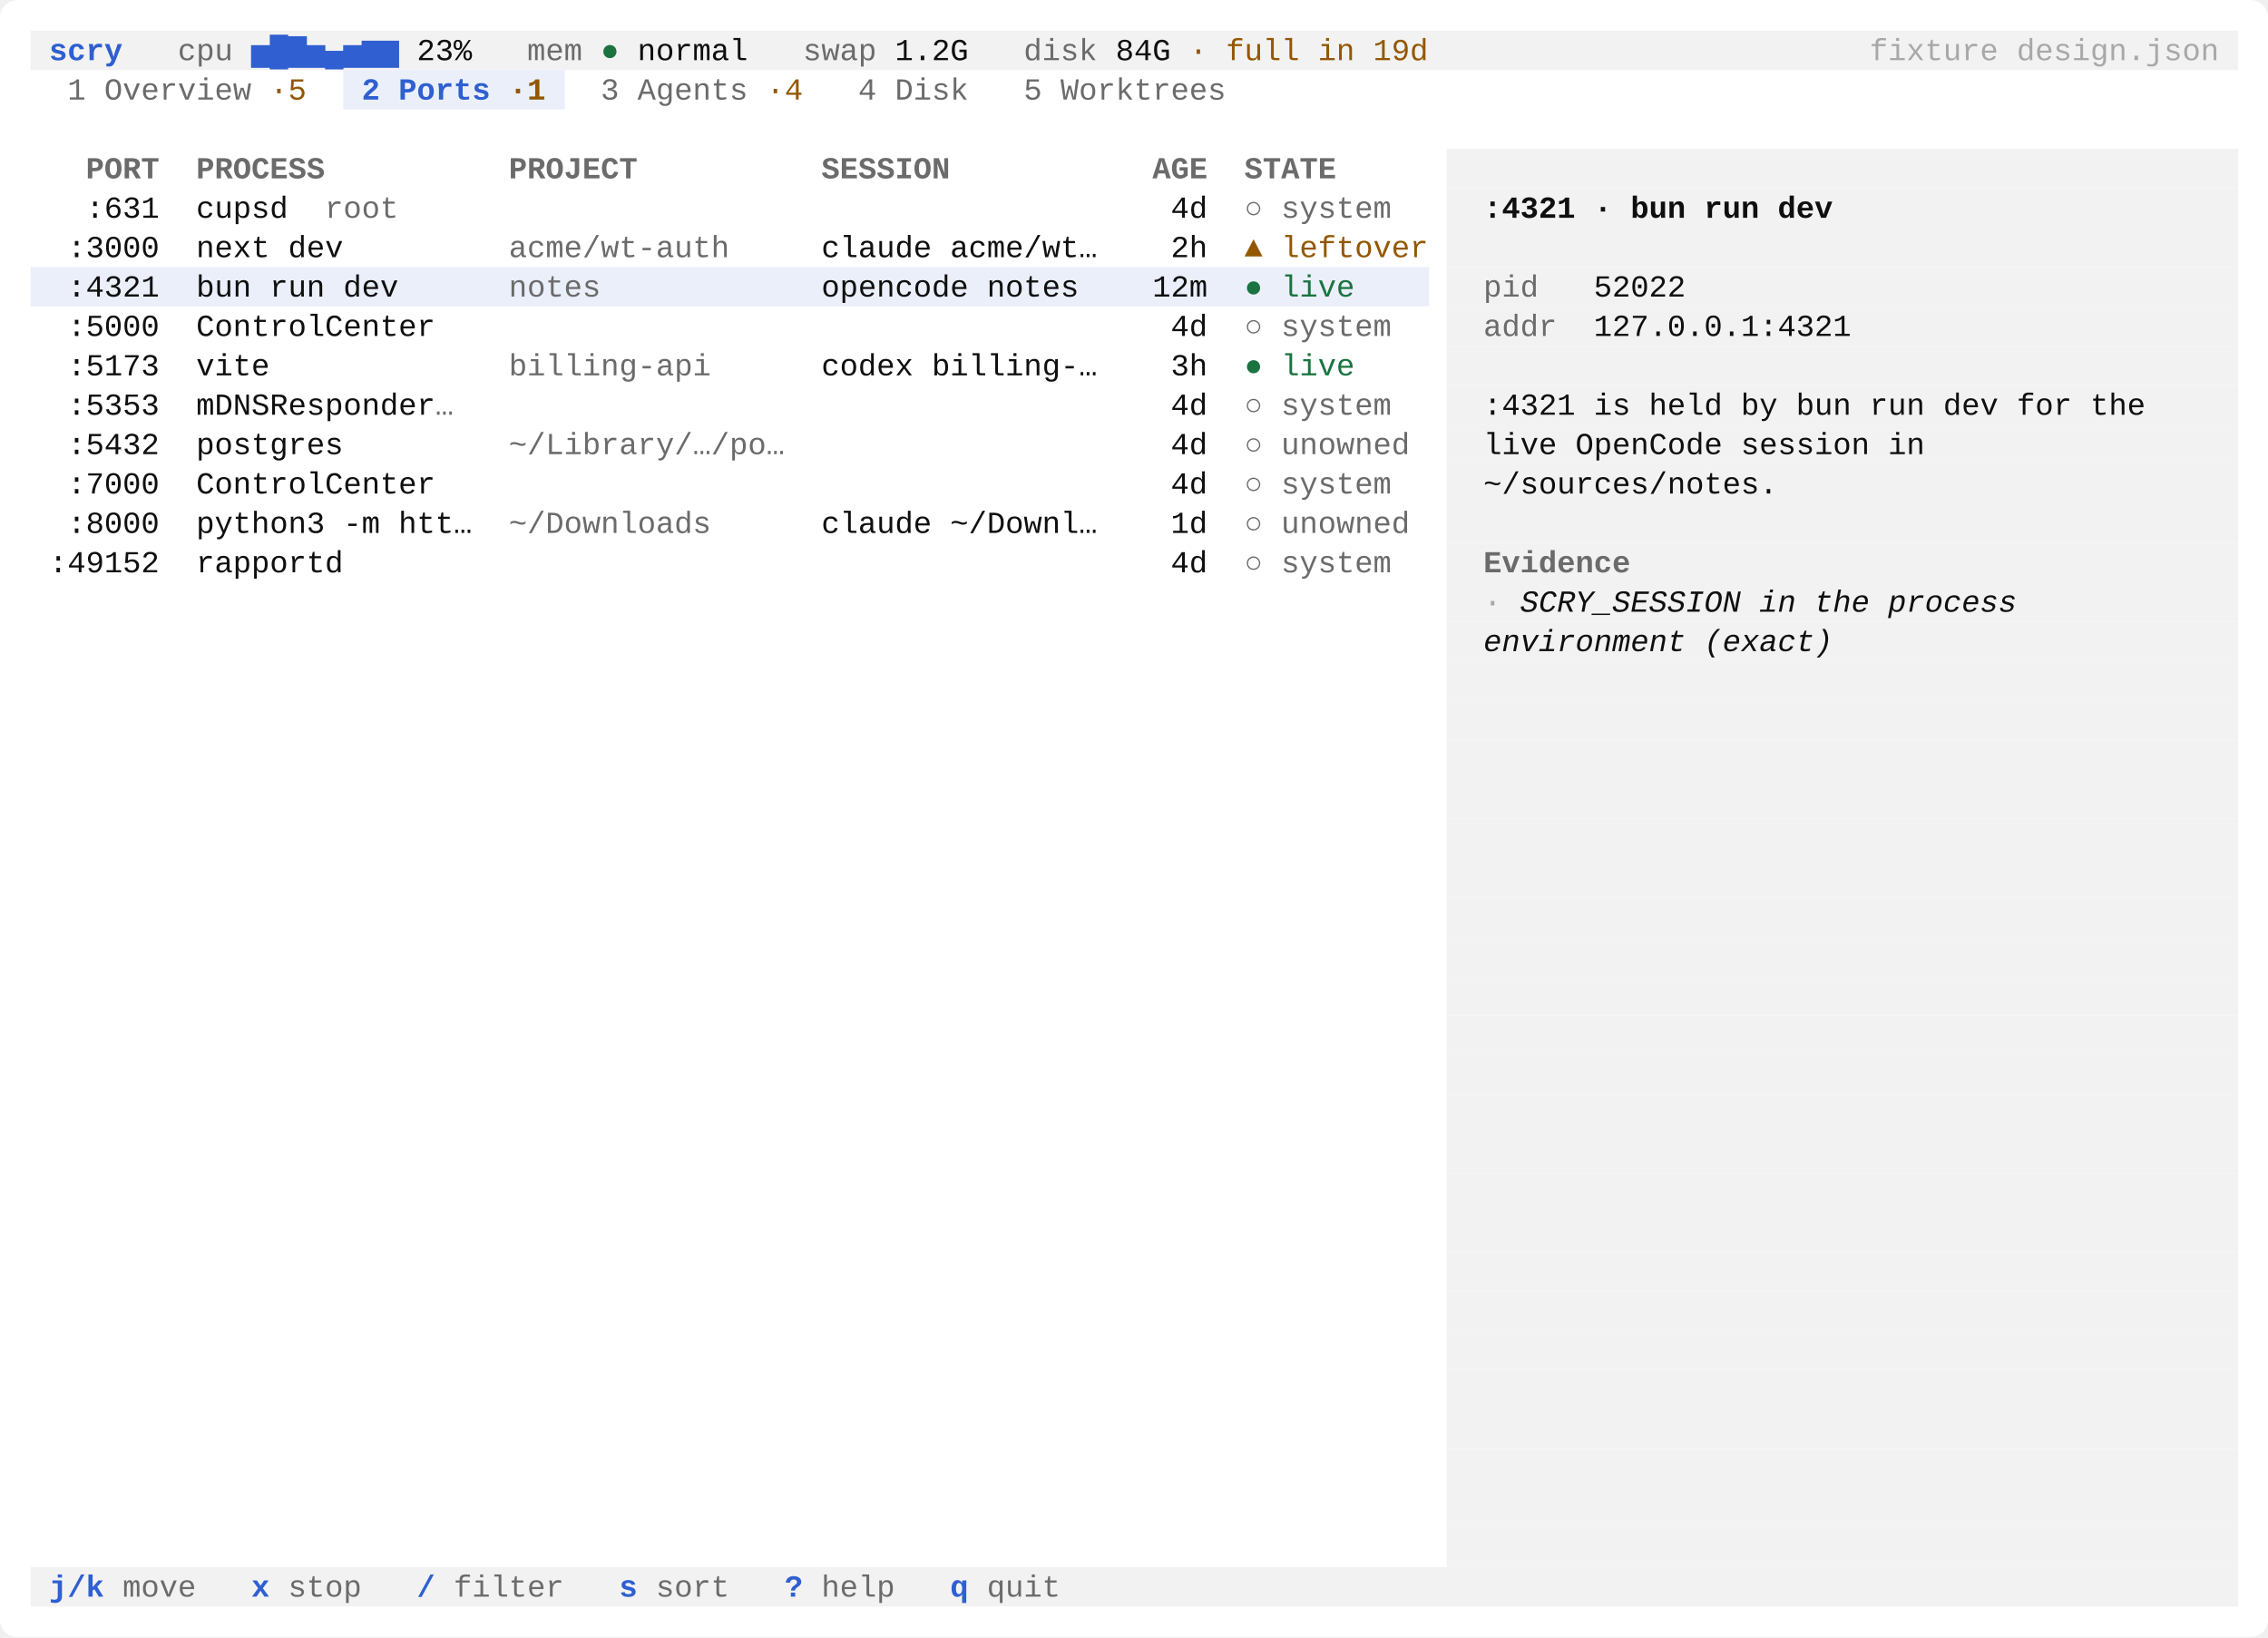
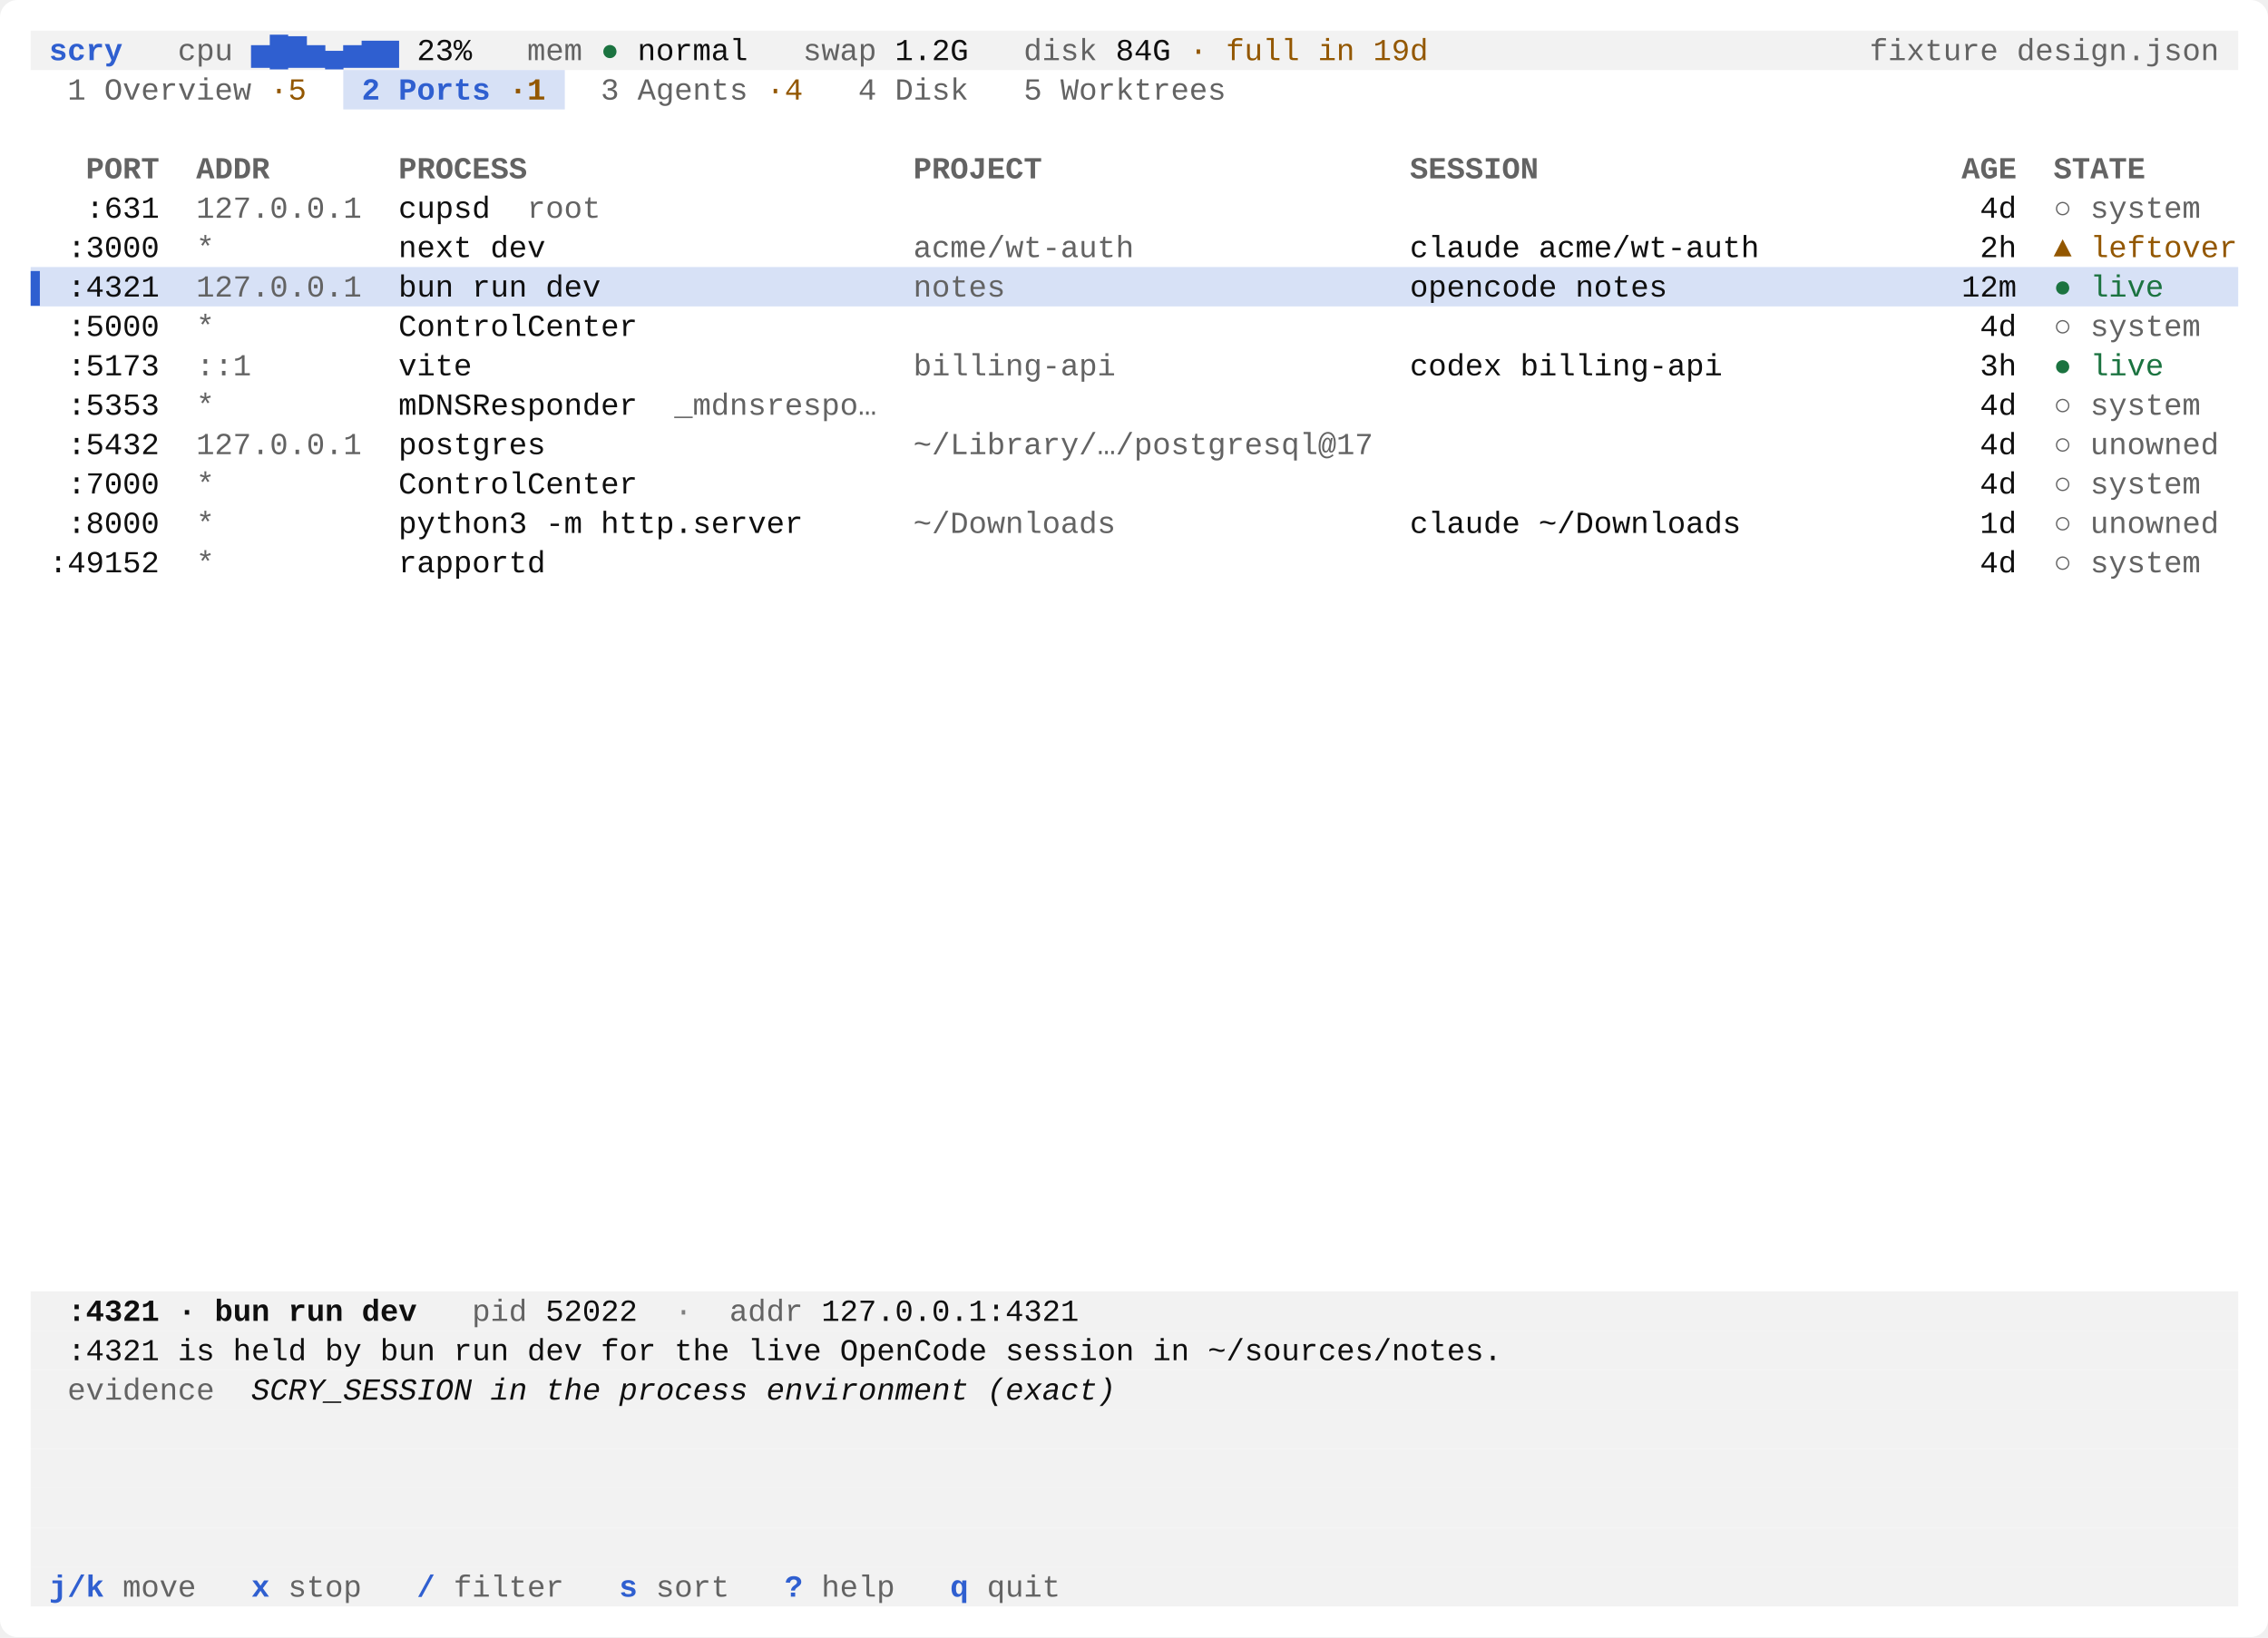
<svg xmlns="http://www.w3.org/2000/svg" width="1036" height="748" viewBox="0 0 1036 748">
  <style>text{font-family:ui-monospace,SFMono-Regular,"SF Mono",Menlo,Consolas,"Liberation Mono","DejaVu Sans Mono",monospace;font-size:14px;white-space:pre}</style>
  <rect width="1036" height="748" rx="8" fill="#ffffff" />
  <g transform="translate(14 14)">
    <rect x="0.0" y="0" width="1008.4" height="18" fill="#f2f2f2" />
    <text x="8.4" y="13.5" fill="#2f5fd0" textLength="33.6" lengthAdjust="spacingAndGlyphs" xml:space="preserve" font-weight="700">scry</text>
-     <text x="67.2" y="13.5" fill="#6b6b6b" textLength="25.2" lengthAdjust="spacingAndGlyphs" xml:space="preserve">cpu</text>
+     <text x="67.2" y="13.5" fill="#636363" textLength="25.2" lengthAdjust="spacingAndGlyphs" xml:space="preserve">cpu</text>
    <text x="100.8" y="13.5" fill="#2f5fd0" textLength="67.2" lengthAdjust="spacingAndGlyphs" xml:space="preserve">▅█▇▅▄▅▆▆</text>
    <text x="176.4" y="13.5" fill="#0f0f0f" textLength="25.2" lengthAdjust="spacingAndGlyphs" xml:space="preserve">23%</text>
-     <text x="226.8" y="13.5" fill="#6b6b6b" textLength="25.2" lengthAdjust="spacingAndGlyphs" xml:space="preserve">mem</text>
+     <text x="226.8" y="13.5" fill="#636363" textLength="25.2" lengthAdjust="spacingAndGlyphs" xml:space="preserve">mem</text>
    <text x="260.4" y="13.5" fill="#1b7340" textLength="8.4" lengthAdjust="spacingAndGlyphs" xml:space="preserve">●</text>
    <text x="277.2" y="13.5" fill="#0f0f0f" textLength="50.4" lengthAdjust="spacingAndGlyphs" xml:space="preserve">normal</text>
-     <text x="352.8" y="13.5" fill="#6b6b6b" textLength="33.6" lengthAdjust="spacingAndGlyphs" xml:space="preserve">swap</text>
+     <text x="352.8" y="13.5" fill="#636363" textLength="33.6" lengthAdjust="spacingAndGlyphs" xml:space="preserve">swap</text>
    <text x="394.8" y="13.5" fill="#0f0f0f" textLength="33.6" lengthAdjust="spacingAndGlyphs" xml:space="preserve">1.2G</text>
-     <text x="453.6" y="13.5" fill="#6b6b6b" textLength="33.6" lengthAdjust="spacingAndGlyphs" xml:space="preserve">disk</text>
+     <text x="453.6" y="13.5" fill="#636363" textLength="33.6" lengthAdjust="spacingAndGlyphs" xml:space="preserve">disk</text>
    <text x="495.6" y="13.5" fill="#0f0f0f" textLength="25.2" lengthAdjust="spacingAndGlyphs" xml:space="preserve">84G</text>
    <text x="529.2" y="13.5" fill="#935700" textLength="109.2" lengthAdjust="spacingAndGlyphs" xml:space="preserve">· full in 19d</text>
-     <text x="840.0" y="13.5" fill="#a8a8a8" textLength="159.6" lengthAdjust="spacingAndGlyphs" xml:space="preserve">fixture design.json</text>
-     <rect x="142.8" y="18" width="101.2" height="18" fill="#eaeffa" />
-     <text x="16.8" y="31.5" fill="#6b6b6b" textLength="84.0" lengthAdjust="spacingAndGlyphs" xml:space="preserve">1 Overview</text>
+     <text x="840.0" y="13.5" fill="#636363" textLength="159.6" lengthAdjust="spacingAndGlyphs" xml:space="preserve">fixture design.json</text>
+     <rect x="142.8" y="18" width="101.2" height="18" fill="#d7e1f6" />
+     <text x="16.8" y="31.5" fill="#636363" textLength="84.0" lengthAdjust="spacingAndGlyphs" xml:space="preserve">1 Overview</text>
    <text x="109.2" y="31.5" fill="#935700" textLength="16.8" lengthAdjust="spacingAndGlyphs" xml:space="preserve">·5</text>
    <text x="151.2" y="31.5" fill="#2f5fd0" textLength="58.8" lengthAdjust="spacingAndGlyphs" xml:space="preserve" font-weight="700">2 Ports</text>
    <text x="218.4" y="31.5" fill="#935700" textLength="16.8" lengthAdjust="spacingAndGlyphs" xml:space="preserve" font-weight="700">·1</text>
-     <text x="260.4" y="31.5" fill="#6b6b6b" textLength="67.2" lengthAdjust="spacingAndGlyphs" xml:space="preserve">3 Agents</text>
+     <text x="260.4" y="31.5" fill="#636363" textLength="67.2" lengthAdjust="spacingAndGlyphs" xml:space="preserve">3 Agents</text>
    <text x="336.0" y="31.5" fill="#935700" textLength="16.8" lengthAdjust="spacingAndGlyphs" xml:space="preserve">·4</text>
-     <text x="378.0" y="31.5" fill="#6b6b6b" textLength="50.4" lengthAdjust="spacingAndGlyphs" xml:space="preserve">4 Disk</text>
-     <text x="453.6" y="31.5" fill="#6b6b6b" textLength="92.4" lengthAdjust="spacingAndGlyphs" xml:space="preserve">5 Worktrees</text>
-     <rect x="646.8" y="54" width="361.6" height="18" fill="#f2f2f2" />
-     <text x="25.2" y="67.5" fill="#6b6b6b" textLength="33.6" lengthAdjust="spacingAndGlyphs" xml:space="preserve" font-weight="700">PORT</text>
-     <text x="75.6" y="67.5" fill="#6b6b6b" textLength="58.8" lengthAdjust="spacingAndGlyphs" xml:space="preserve" font-weight="700">PROCESS</text>
-     <text x="218.4" y="67.5" fill="#6b6b6b" textLength="58.8" lengthAdjust="spacingAndGlyphs" xml:space="preserve" font-weight="700">PROJECT</text>
-     <text x="361.2" y="67.5" fill="#6b6b6b" textLength="58.8" lengthAdjust="spacingAndGlyphs" xml:space="preserve" font-weight="700">SESSION</text>
-     <text x="512.4" y="67.5" fill="#6b6b6b" textLength="25.2" lengthAdjust="spacingAndGlyphs" xml:space="preserve" font-weight="700">AGE</text>
-     <text x="554.4" y="67.5" fill="#6b6b6b" textLength="42.0" lengthAdjust="spacingAndGlyphs" xml:space="preserve" font-weight="700">STATE</text>
-     <rect x="646.8" y="72" width="361.6" height="18" fill="#f2f2f2" />
+     <text x="378.0" y="31.5" fill="#636363" textLength="50.4" lengthAdjust="spacingAndGlyphs" xml:space="preserve">4 Disk</text>
+     <text x="453.6" y="31.5" fill="#636363" textLength="92.4" lengthAdjust="spacingAndGlyphs" xml:space="preserve">5 Worktrees</text>
+     <text x="25.2" y="67.5" fill="#636363" textLength="33.6" lengthAdjust="spacingAndGlyphs" xml:space="preserve" font-weight="700">PORT</text>
+     <text x="75.6" y="67.5" fill="#636363" textLength="33.6" lengthAdjust="spacingAndGlyphs" xml:space="preserve" font-weight="700">ADDR</text>
+     <text x="168.0" y="67.5" fill="#636363" textLength="58.8" lengthAdjust="spacingAndGlyphs" xml:space="preserve" font-weight="700">PROCESS</text>
+     <text x="403.2" y="67.5" fill="#636363" textLength="58.8" lengthAdjust="spacingAndGlyphs" xml:space="preserve" font-weight="700">PROJECT</text>
+     <text x="630.0" y="67.5" fill="#636363" textLength="58.8" lengthAdjust="spacingAndGlyphs" xml:space="preserve" font-weight="700">SESSION</text>
+     <text x="882.0" y="67.5" fill="#636363" textLength="25.2" lengthAdjust="spacingAndGlyphs" xml:space="preserve" font-weight="700">AGE</text>
+     <text x="924.0" y="67.5" fill="#636363" textLength="42.0" lengthAdjust="spacingAndGlyphs" xml:space="preserve" font-weight="700">STATE</text>
    <text x="25.2" y="85.5" fill="#0f0f0f" textLength="33.6" lengthAdjust="spacingAndGlyphs" xml:space="preserve">:631</text>
-     <text x="75.6" y="85.5" fill="#0f0f0f" textLength="42.0" lengthAdjust="spacingAndGlyphs" xml:space="preserve">cupsd</text>
-     <text x="134.4" y="85.5" fill="#6b6b6b" textLength="33.6" lengthAdjust="spacingAndGlyphs" xml:space="preserve">root</text>
-     <text x="520.8" y="85.5" fill="#0f0f0f" textLength="16.8" lengthAdjust="spacingAndGlyphs" xml:space="preserve">4d</text>
-     <text x="554.4" y="85.5" fill="#6b6b6b" textLength="67.2" lengthAdjust="spacingAndGlyphs" xml:space="preserve">○ system</text>
-     <text x="663.6" y="85.5" fill="#0f0f0f" textLength="159.6" lengthAdjust="spacingAndGlyphs" xml:space="preserve" font-weight="700">:4321 · bun run dev</text>
-     <rect x="646.8" y="90" width="361.6" height="18" fill="#f2f2f2" />
+     <text x="75.6" y="85.5" fill="#636363" textLength="75.6" lengthAdjust="spacingAndGlyphs" xml:space="preserve">127.0.0.1</text>
+     <text x="168.0" y="85.5" fill="#0f0f0f" textLength="42.0" lengthAdjust="spacingAndGlyphs" xml:space="preserve">cupsd</text>
+     <text x="226.8" y="85.5" fill="#636363" textLength="33.6" lengthAdjust="spacingAndGlyphs" xml:space="preserve">root</text>
+     <text x="890.4" y="85.5" fill="#0f0f0f" textLength="16.8" lengthAdjust="spacingAndGlyphs" xml:space="preserve">4d</text>
+     <text x="924.0" y="85.5" fill="#636363" textLength="67.2" lengthAdjust="spacingAndGlyphs" xml:space="preserve">○ system</text>
    <text x="16.8" y="103.5" fill="#0f0f0f" textLength="42.0" lengthAdjust="spacingAndGlyphs" xml:space="preserve">:3000</text>
-     <text x="75.6" y="103.5" fill="#0f0f0f" textLength="67.2" lengthAdjust="spacingAndGlyphs" xml:space="preserve">next dev</text>
-     <text x="218.4" y="103.5" fill="#6b6b6b" textLength="100.8" lengthAdjust="spacingAndGlyphs" xml:space="preserve">acme/wt-auth</text>
-     <text x="361.2" y="103.5" fill="#0f0f0f" textLength="126.0" lengthAdjust="spacingAndGlyphs" xml:space="preserve">claude acme/wt…</text>
-     <text x="520.8" y="103.5" fill="#0f0f0f" textLength="16.8" lengthAdjust="spacingAndGlyphs" xml:space="preserve">2h</text>
-     <text x="554.4" y="103.5" fill="#935700" textLength="84.0" lengthAdjust="spacingAndGlyphs" xml:space="preserve">▲ leftover</text>
-     <rect x="0.0" y="108" width="638.8" height="18" fill="#eaeffa" />
-     <rect x="646.8" y="108" width="361.6" height="18" fill="#f2f2f2" />
+     <text x="75.6" y="103.5" fill="#636363" textLength="8.4" lengthAdjust="spacingAndGlyphs" xml:space="preserve">*</text>
+     <text x="168.0" y="103.5" fill="#0f0f0f" textLength="67.2" lengthAdjust="spacingAndGlyphs" xml:space="preserve">next dev</text>
+     <text x="403.2" y="103.5" fill="#636363" textLength="100.8" lengthAdjust="spacingAndGlyphs" xml:space="preserve">acme/wt-auth</text>
+     <text x="630.0" y="103.5" fill="#0f0f0f" textLength="159.6" lengthAdjust="spacingAndGlyphs" xml:space="preserve">claude acme/wt-auth</text>
+     <text x="890.4" y="103.5" fill="#0f0f0f" textLength="16.8" lengthAdjust="spacingAndGlyphs" xml:space="preserve">2h</text>
+     <text x="924.0" y="103.5" fill="#935700" textLength="84.0" lengthAdjust="spacingAndGlyphs" xml:space="preserve">▲ leftover</text>
+     <rect x="0.0" y="108" width="1008.4" height="18" fill="#d7e1f6" />
+     <text x="0.0" y="121.5" fill="#2f5fd0" textLength="8.4" lengthAdjust="spacingAndGlyphs" xml:space="preserve">▌</text>
    <text x="16.8" y="121.5" fill="#0f0f0f" textLength="42.0" lengthAdjust="spacingAndGlyphs" xml:space="preserve">:4321</text>
-     <text x="75.6" y="121.5" fill="#0f0f0f" textLength="92.4" lengthAdjust="spacingAndGlyphs" xml:space="preserve">bun run dev</text>
-     <text x="218.4" y="121.5" fill="#6b6b6b" textLength="42.0" lengthAdjust="spacingAndGlyphs" xml:space="preserve">notes</text>
-     <text x="361.2" y="121.5" fill="#0f0f0f" textLength="117.6" lengthAdjust="spacingAndGlyphs" xml:space="preserve">opencode notes</text>
-     <text x="512.4" y="121.5" fill="#0f0f0f" textLength="25.2" lengthAdjust="spacingAndGlyphs" xml:space="preserve">12m</text>
-     <text x="554.4" y="121.5" fill="#1b7340" textLength="50.4" lengthAdjust="spacingAndGlyphs" xml:space="preserve">● live</text>
-     <text x="663.6" y="121.5" fill="#6b6b6b" textLength="25.2" lengthAdjust="spacingAndGlyphs" xml:space="preserve">pid</text>
-     <text x="714.0" y="121.5" fill="#0f0f0f" textLength="42.0" lengthAdjust="spacingAndGlyphs" xml:space="preserve">52022</text>
-     <rect x="646.8" y="126" width="361.6" height="18" fill="#f2f2f2" />
+     <text x="75.6" y="121.5" fill="#636363" textLength="75.6" lengthAdjust="spacingAndGlyphs" xml:space="preserve">127.0.0.1</text>
+     <text x="168.0" y="121.5" fill="#0f0f0f" textLength="92.4" lengthAdjust="spacingAndGlyphs" xml:space="preserve">bun run dev</text>
+     <text x="403.2" y="121.5" fill="#636363" textLength="42.0" lengthAdjust="spacingAndGlyphs" xml:space="preserve">notes</text>
+     <text x="630.0" y="121.5" fill="#0f0f0f" textLength="117.6" lengthAdjust="spacingAndGlyphs" xml:space="preserve">opencode notes</text>
+     <text x="882.0" y="121.5" fill="#0f0f0f" textLength="25.2" lengthAdjust="spacingAndGlyphs" xml:space="preserve">12m</text>
+     <text x="924.0" y="121.5" fill="#1b7340" textLength="50.4" lengthAdjust="spacingAndGlyphs" xml:space="preserve">● live</text>
    <text x="16.8" y="139.5" fill="#0f0f0f" textLength="42.0" lengthAdjust="spacingAndGlyphs" xml:space="preserve">:5000</text>
-     <text x="75.6" y="139.5" fill="#0f0f0f" textLength="109.2" lengthAdjust="spacingAndGlyphs" xml:space="preserve">ControlCenter</text>
-     <text x="520.8" y="139.5" fill="#0f0f0f" textLength="16.8" lengthAdjust="spacingAndGlyphs" xml:space="preserve">4d</text>
-     <text x="554.4" y="139.5" fill="#6b6b6b" textLength="67.2" lengthAdjust="spacingAndGlyphs" xml:space="preserve">○ system</text>
-     <text x="663.6" y="139.5" fill="#6b6b6b" textLength="33.6" lengthAdjust="spacingAndGlyphs" xml:space="preserve">addr</text>
-     <text x="714.0" y="139.5" fill="#0f0f0f" textLength="117.6" lengthAdjust="spacingAndGlyphs" xml:space="preserve">127.0.0.1:4321</text>
-     <rect x="646.8" y="144" width="361.6" height="18" fill="#f2f2f2" />
+     <text x="75.6" y="139.5" fill="#636363" textLength="8.4" lengthAdjust="spacingAndGlyphs" xml:space="preserve">*</text>
+     <text x="168.0" y="139.5" fill="#0f0f0f" textLength="109.2" lengthAdjust="spacingAndGlyphs" xml:space="preserve">ControlCenter</text>
+     <text x="890.4" y="139.5" fill="#0f0f0f" textLength="16.8" lengthAdjust="spacingAndGlyphs" xml:space="preserve">4d</text>
+     <text x="924.0" y="139.5" fill="#636363" textLength="67.2" lengthAdjust="spacingAndGlyphs" xml:space="preserve">○ system</text>
    <text x="16.8" y="157.5" fill="#0f0f0f" textLength="42.0" lengthAdjust="spacingAndGlyphs" xml:space="preserve">:5173</text>
-     <text x="75.6" y="157.5" fill="#0f0f0f" textLength="33.6" lengthAdjust="spacingAndGlyphs" xml:space="preserve">vite</text>
-     <text x="218.4" y="157.5" fill="#6b6b6b" textLength="92.4" lengthAdjust="spacingAndGlyphs" xml:space="preserve">billing-api</text>
-     <text x="361.2" y="157.5" fill="#0f0f0f" textLength="126.0" lengthAdjust="spacingAndGlyphs" xml:space="preserve">codex billing-…</text>
-     <text x="520.8" y="157.5" fill="#0f0f0f" textLength="16.8" lengthAdjust="spacingAndGlyphs" xml:space="preserve">3h</text>
-     <text x="554.4" y="157.5" fill="#1b7340" textLength="50.4" lengthAdjust="spacingAndGlyphs" xml:space="preserve">● live</text>
-     <rect x="646.8" y="162" width="361.6" height="18" fill="#f2f2f2" />
+     <text x="75.6" y="157.5" fill="#636363" textLength="25.2" lengthAdjust="spacingAndGlyphs" xml:space="preserve">::1</text>
+     <text x="168.0" y="157.5" fill="#0f0f0f" textLength="33.6" lengthAdjust="spacingAndGlyphs" xml:space="preserve">vite</text>
+     <text x="403.2" y="157.5" fill="#636363" textLength="92.4" lengthAdjust="spacingAndGlyphs" xml:space="preserve">billing-api</text>
+     <text x="630.0" y="157.5" fill="#0f0f0f" textLength="142.8" lengthAdjust="spacingAndGlyphs" xml:space="preserve">codex billing-api</text>
+     <text x="890.4" y="157.5" fill="#0f0f0f" textLength="16.8" lengthAdjust="spacingAndGlyphs" xml:space="preserve">3h</text>
+     <text x="924.0" y="157.5" fill="#1b7340" textLength="50.4" lengthAdjust="spacingAndGlyphs" xml:space="preserve">● live</text>
    <text x="16.8" y="175.5" fill="#0f0f0f" textLength="42.0" lengthAdjust="spacingAndGlyphs" xml:space="preserve">:5353</text>
-     <text x="75.6" y="175.5" fill="#0f0f0f" textLength="109.2" lengthAdjust="spacingAndGlyphs" xml:space="preserve">mDNSResponder</text>
-     <text x="184.8" y="175.5" fill="#6b6b6b" textLength="8.4" lengthAdjust="spacingAndGlyphs" xml:space="preserve">…</text>
-     <text x="520.8" y="175.5" fill="#0f0f0f" textLength="16.8" lengthAdjust="spacingAndGlyphs" xml:space="preserve">4d</text>
-     <text x="554.4" y="175.5" fill="#6b6b6b" textLength="67.2" lengthAdjust="spacingAndGlyphs" xml:space="preserve">○ system</text>
-     <text x="663.6" y="175.5" fill="#0f0f0f" textLength="302.4" lengthAdjust="spacingAndGlyphs" xml:space="preserve">:4321 is held by bun run dev for the</text>
-     <rect x="646.8" y="180" width="361.6" height="18" fill="#f2f2f2" />
+     <text x="75.6" y="175.5" fill="#636363" textLength="8.4" lengthAdjust="spacingAndGlyphs" xml:space="preserve">*</text>
+     <text x="168.0" y="175.5" fill="#0f0f0f" textLength="109.2" lengthAdjust="spacingAndGlyphs" xml:space="preserve">mDNSResponder</text>
+     <text x="294.0" y="175.5" fill="#636363" textLength="92.4" lengthAdjust="spacingAndGlyphs" xml:space="preserve">_mdnsrespo…</text>
+     <text x="890.4" y="175.5" fill="#0f0f0f" textLength="16.8" lengthAdjust="spacingAndGlyphs" xml:space="preserve">4d</text>
+     <text x="924.0" y="175.5" fill="#636363" textLength="67.2" lengthAdjust="spacingAndGlyphs" xml:space="preserve">○ system</text>
    <text x="16.8" y="193.5" fill="#0f0f0f" textLength="42.0" lengthAdjust="spacingAndGlyphs" xml:space="preserve">:5432</text>
-     <text x="75.6" y="193.5" fill="#0f0f0f" textLength="67.2" lengthAdjust="spacingAndGlyphs" xml:space="preserve">postgres</text>
-     <text x="218.4" y="193.5" fill="#6b6b6b" textLength="126.0" lengthAdjust="spacingAndGlyphs" xml:space="preserve">~/Library/…/po…</text>
-     <text x="520.8" y="193.5" fill="#0f0f0f" textLength="16.8" lengthAdjust="spacingAndGlyphs" xml:space="preserve">4d</text>
-     <text x="554.4" y="193.5" fill="#6b6b6b" textLength="75.6" lengthAdjust="spacingAndGlyphs" xml:space="preserve">○ unowned</text>
-     <text x="663.6" y="193.5" fill="#0f0f0f" textLength="201.6" lengthAdjust="spacingAndGlyphs" xml:space="preserve">live OpenCode session in</text>
-     <rect x="646.8" y="198" width="361.6" height="18" fill="#f2f2f2" />
+     <text x="75.6" y="193.5" fill="#636363" textLength="75.6" lengthAdjust="spacingAndGlyphs" xml:space="preserve">127.0.0.1</text>
+     <text x="168.0" y="193.5" fill="#0f0f0f" textLength="67.2" lengthAdjust="spacingAndGlyphs" xml:space="preserve">postgres</text>
+     <text x="403.2" y="193.5" fill="#636363" textLength="210.0" lengthAdjust="spacingAndGlyphs" xml:space="preserve">~/Library/…/postgresql@17</text>
+     <text x="890.4" y="193.5" fill="#0f0f0f" textLength="16.8" lengthAdjust="spacingAndGlyphs" xml:space="preserve">4d</text>
+     <text x="924.0" y="193.5" fill="#636363" textLength="75.6" lengthAdjust="spacingAndGlyphs" xml:space="preserve">○ unowned</text>
    <text x="16.8" y="211.5" fill="#0f0f0f" textLength="42.0" lengthAdjust="spacingAndGlyphs" xml:space="preserve">:7000</text>
-     <text x="75.6" y="211.5" fill="#0f0f0f" textLength="109.2" lengthAdjust="spacingAndGlyphs" xml:space="preserve">ControlCenter</text>
-     <text x="520.8" y="211.5" fill="#0f0f0f" textLength="16.8" lengthAdjust="spacingAndGlyphs" xml:space="preserve">4d</text>
-     <text x="554.4" y="211.5" fill="#6b6b6b" textLength="67.2" lengthAdjust="spacingAndGlyphs" xml:space="preserve">○ system</text>
-     <text x="663.6" y="211.5" fill="#0f0f0f" textLength="134.4" lengthAdjust="spacingAndGlyphs" xml:space="preserve">~/sources/notes.</text>
-     <rect x="646.8" y="216" width="361.6" height="18" fill="#f2f2f2" />
+     <text x="75.6" y="211.5" fill="#636363" textLength="8.4" lengthAdjust="spacingAndGlyphs" xml:space="preserve">*</text>
+     <text x="168.0" y="211.5" fill="#0f0f0f" textLength="109.2" lengthAdjust="spacingAndGlyphs" xml:space="preserve">ControlCenter</text>
+     <text x="890.4" y="211.5" fill="#0f0f0f" textLength="16.8" lengthAdjust="spacingAndGlyphs" xml:space="preserve">4d</text>
+     <text x="924.0" y="211.5" fill="#636363" textLength="67.2" lengthAdjust="spacingAndGlyphs" xml:space="preserve">○ system</text>
    <text x="16.8" y="229.5" fill="#0f0f0f" textLength="42.0" lengthAdjust="spacingAndGlyphs" xml:space="preserve">:8000</text>
-     <text x="75.6" y="229.5" fill="#0f0f0f" textLength="126.0" lengthAdjust="spacingAndGlyphs" xml:space="preserve">python3 -m htt…</text>
-     <text x="218.4" y="229.5" fill="#6b6b6b" textLength="92.4" lengthAdjust="spacingAndGlyphs" xml:space="preserve">~/Downloads</text>
-     <text x="361.2" y="229.5" fill="#0f0f0f" textLength="126.0" lengthAdjust="spacingAndGlyphs" xml:space="preserve">claude ~/Downl…</text>
-     <text x="520.8" y="229.5" fill="#0f0f0f" textLength="16.8" lengthAdjust="spacingAndGlyphs" xml:space="preserve">1d</text>
-     <text x="554.4" y="229.5" fill="#6b6b6b" textLength="75.6" lengthAdjust="spacingAndGlyphs" xml:space="preserve">○ unowned</text>
-     <rect x="646.8" y="234" width="361.6" height="18" fill="#f2f2f2" />
+     <text x="75.6" y="229.5" fill="#636363" textLength="8.4" lengthAdjust="spacingAndGlyphs" xml:space="preserve">*</text>
+     <text x="168.0" y="229.5" fill="#0f0f0f" textLength="184.8" lengthAdjust="spacingAndGlyphs" xml:space="preserve">python3 -m http.server</text>
+     <text x="403.2" y="229.5" fill="#636363" textLength="92.4" lengthAdjust="spacingAndGlyphs" xml:space="preserve">~/Downloads</text>
+     <text x="630.0" y="229.5" fill="#0f0f0f" textLength="151.2" lengthAdjust="spacingAndGlyphs" xml:space="preserve">claude ~/Downloads</text>
+     <text x="890.4" y="229.5" fill="#0f0f0f" textLength="16.8" lengthAdjust="spacingAndGlyphs" xml:space="preserve">1d</text>
+     <text x="924.0" y="229.5" fill="#636363" textLength="75.6" lengthAdjust="spacingAndGlyphs" xml:space="preserve">○ unowned</text>
    <text x="8.4" y="247.5" fill="#0f0f0f" textLength="50.4" lengthAdjust="spacingAndGlyphs" xml:space="preserve">:49152</text>
-     <text x="75.6" y="247.5" fill="#0f0f0f" textLength="67.2" lengthAdjust="spacingAndGlyphs" xml:space="preserve">rapportd</text>
-     <text x="520.8" y="247.5" fill="#0f0f0f" textLength="16.8" lengthAdjust="spacingAndGlyphs" xml:space="preserve">4d</text>
-     <text x="554.4" y="247.5" fill="#6b6b6b" textLength="67.2" lengthAdjust="spacingAndGlyphs" xml:space="preserve">○ system</text>
-     <text x="663.6" y="247.5" fill="#6b6b6b" textLength="67.2" lengthAdjust="spacingAndGlyphs" xml:space="preserve" font-weight="700">Evidence</text>
-     <rect x="646.8" y="252" width="361.6" height="18" fill="#f2f2f2" />
-     <text x="663.6" y="265.5" fill="#a8a8a8" textLength="8.4" lengthAdjust="spacingAndGlyphs" xml:space="preserve">·</text>
-     <text x="680.4" y="265.5" fill="#0f0f0f" textLength="226.8" lengthAdjust="spacingAndGlyphs" xml:space="preserve" font-style="italic">SCRY_SESSION in the process</text>
-     <rect x="646.8" y="270" width="361.6" height="18" fill="#f2f2f2" />
-     <text x="663.6" y="283.5" fill="#0f0f0f" textLength="159.6" lengthAdjust="spacingAndGlyphs" xml:space="preserve" font-style="italic">environment (exact)</text>
-     <rect x="646.8" y="288" width="361.6" height="18" fill="#f2f2f2" />
-     <rect x="646.8" y="306" width="361.6" height="18" fill="#f2f2f2" />
-     <rect x="646.8" y="324" width="361.6" height="18" fill="#f2f2f2" />
-     <rect x="646.8" y="342" width="361.6" height="18" fill="#f2f2f2" />
-     <rect x="646.8" y="360" width="361.6" height="18" fill="#f2f2f2" />
-     <rect x="646.8" y="378" width="361.6" height="18" fill="#f2f2f2" />
-     <rect x="646.8" y="396" width="361.6" height="18" fill="#f2f2f2" />
-     <rect x="646.8" y="414" width="361.6" height="18" fill="#f2f2f2" />
-     <rect x="646.8" y="432" width="361.6" height="18" fill="#f2f2f2" />
-     <rect x="646.8" y="450" width="361.6" height="18" fill="#f2f2f2" />
-     <rect x="646.8" y="468" width="361.6" height="18" fill="#f2f2f2" />
-     <rect x="646.8" y="486" width="361.6" height="18" fill="#f2f2f2" />
-     <rect x="646.8" y="504" width="361.6" height="18" fill="#f2f2f2" />
-     <rect x="646.8" y="522" width="361.6" height="18" fill="#f2f2f2" />
-     <rect x="646.8" y="540" width="361.6" height="18" fill="#f2f2f2" />
-     <rect x="646.8" y="558" width="361.6" height="18" fill="#f2f2f2" />
-     <rect x="646.8" y="576" width="361.6" height="18" fill="#f2f2f2" />
-     <rect x="646.8" y="594" width="361.6" height="18" fill="#f2f2f2" />
-     <rect x="646.8" y="612" width="361.6" height="18" fill="#f2f2f2" />
-     <rect x="646.8" y="630" width="361.6" height="18" fill="#f2f2f2" />
-     <rect x="646.8" y="648" width="361.6" height="18" fill="#f2f2f2" />
-     <rect x="646.8" y="666" width="361.6" height="18" fill="#f2f2f2" />
-     <rect x="646.8" y="684" width="361.6" height="18" fill="#f2f2f2" />
+     <text x="75.6" y="247.5" fill="#636363" textLength="8.4" lengthAdjust="spacingAndGlyphs" xml:space="preserve">*</text>
+     <text x="168.0" y="247.5" fill="#0f0f0f" textLength="67.2" lengthAdjust="spacingAndGlyphs" xml:space="preserve">rapportd</text>
+     <text x="890.4" y="247.5" fill="#0f0f0f" textLength="16.8" lengthAdjust="spacingAndGlyphs" xml:space="preserve">4d</text>
+     <text x="924.0" y="247.5" fill="#636363" textLength="67.2" lengthAdjust="spacingAndGlyphs" xml:space="preserve">○ system</text>
+     <rect x="0.0" y="576" width="1008.4" height="18" fill="#f2f2f2" />
+     <text x="16.8" y="589.5" fill="#0f0f0f" textLength="159.6" lengthAdjust="spacingAndGlyphs" xml:space="preserve" font-weight="700">:4321 · bun run dev</text>
+     <text x="201.6" y="589.5" fill="#636363" textLength="25.2" lengthAdjust="spacingAndGlyphs" xml:space="preserve">pid</text>
+     <text x="235.2" y="589.5" fill="#0f0f0f" textLength="42.0" lengthAdjust="spacingAndGlyphs" xml:space="preserve">52022</text>
+     <text x="294.0" y="589.5" fill="#808080" textLength="8.4" lengthAdjust="spacingAndGlyphs" xml:space="preserve">·</text>
+     <text x="319.2" y="589.5" fill="#636363" textLength="33.6" lengthAdjust="spacingAndGlyphs" xml:space="preserve">addr</text>
+     <text x="361.2" y="589.5" fill="#0f0f0f" textLength="117.6" lengthAdjust="spacingAndGlyphs" xml:space="preserve">127.0.0.1:4321</text>
+     <rect x="0.0" y="594" width="1008.4" height="18" fill="#f2f2f2" />
+     <text x="16.8" y="607.5" fill="#0f0f0f" textLength="655.2" lengthAdjust="spacingAndGlyphs" xml:space="preserve">:4321 is held by bun run dev for the live OpenCode session in ~/sources/notes.</text>
+     <rect x="0.0" y="612" width="1008.4" height="18" fill="#f2f2f2" />
+     <text x="16.8" y="625.5" fill="#636363" textLength="67.2" lengthAdjust="spacingAndGlyphs" xml:space="preserve">evidence</text>
+     <text x="100.8" y="625.5" fill="#0f0f0f" textLength="394.8" lengthAdjust="spacingAndGlyphs" xml:space="preserve" font-style="italic">SCRY_SESSION in the process environment (exact)</text>
+     <rect x="0.0" y="630" width="1008.4" height="18" fill="#f2f2f2" />
+     <rect x="0.0" y="648" width="1008.4" height="18" fill="#f2f2f2" />
+     <rect x="0.0" y="666" width="1008.4" height="18" fill="#f2f2f2" />
+     <rect x="0.0" y="684" width="1008.4" height="18" fill="#f2f2f2" />
    <rect x="0.0" y="702" width="1008.4" height="18" fill="#f2f2f2" />
    <text x="8.4" y="715.5" fill="#2f5fd0" textLength="25.2" lengthAdjust="spacingAndGlyphs" xml:space="preserve" font-weight="700">j/k</text>
-     <text x="42.0" y="715.5" fill="#6b6b6b" textLength="33.6" lengthAdjust="spacingAndGlyphs" xml:space="preserve">move</text>
+     <text x="42.0" y="715.5" fill="#636363" textLength="33.6" lengthAdjust="spacingAndGlyphs" xml:space="preserve">move</text>
    <text x="100.8" y="715.5" fill="#2f5fd0" textLength="8.4" lengthAdjust="spacingAndGlyphs" xml:space="preserve" font-weight="700">x</text>
-     <text x="117.6" y="715.5" fill="#6b6b6b" textLength="33.6" lengthAdjust="spacingAndGlyphs" xml:space="preserve">stop</text>
+     <text x="117.6" y="715.5" fill="#636363" textLength="33.6" lengthAdjust="spacingAndGlyphs" xml:space="preserve">stop</text>
    <text x="176.4" y="715.5" fill="#2f5fd0" textLength="8.4" lengthAdjust="spacingAndGlyphs" xml:space="preserve" font-weight="700">/</text>
-     <text x="193.2" y="715.5" fill="#6b6b6b" textLength="50.4" lengthAdjust="spacingAndGlyphs" xml:space="preserve">filter</text>
+     <text x="193.2" y="715.5" fill="#636363" textLength="50.4" lengthAdjust="spacingAndGlyphs" xml:space="preserve">filter</text>
    <text x="268.8" y="715.5" fill="#2f5fd0" textLength="8.4" lengthAdjust="spacingAndGlyphs" xml:space="preserve" font-weight="700">s</text>
-     <text x="285.6" y="715.5" fill="#6b6b6b" textLength="33.6" lengthAdjust="spacingAndGlyphs" xml:space="preserve">sort</text>
+     <text x="285.6" y="715.5" fill="#636363" textLength="33.6" lengthAdjust="spacingAndGlyphs" xml:space="preserve">sort</text>
    <text x="344.4" y="715.5" fill="#2f5fd0" textLength="8.4" lengthAdjust="spacingAndGlyphs" xml:space="preserve" font-weight="700">?</text>
-     <text x="361.2" y="715.5" fill="#6b6b6b" textLength="33.6" lengthAdjust="spacingAndGlyphs" xml:space="preserve">help</text>
+     <text x="361.2" y="715.5" fill="#636363" textLength="33.6" lengthAdjust="spacingAndGlyphs" xml:space="preserve">help</text>
    <text x="420.0" y="715.5" fill="#2f5fd0" textLength="8.4" lengthAdjust="spacingAndGlyphs" xml:space="preserve" font-weight="700">q</text>
-     <text x="436.8" y="715.5" fill="#6b6b6b" textLength="33.6" lengthAdjust="spacingAndGlyphs" xml:space="preserve">quit</text>
+     <text x="436.8" y="715.5" fill="#636363" textLength="33.6" lengthAdjust="spacingAndGlyphs" xml:space="preserve">quit</text>
  </g>
</svg>
